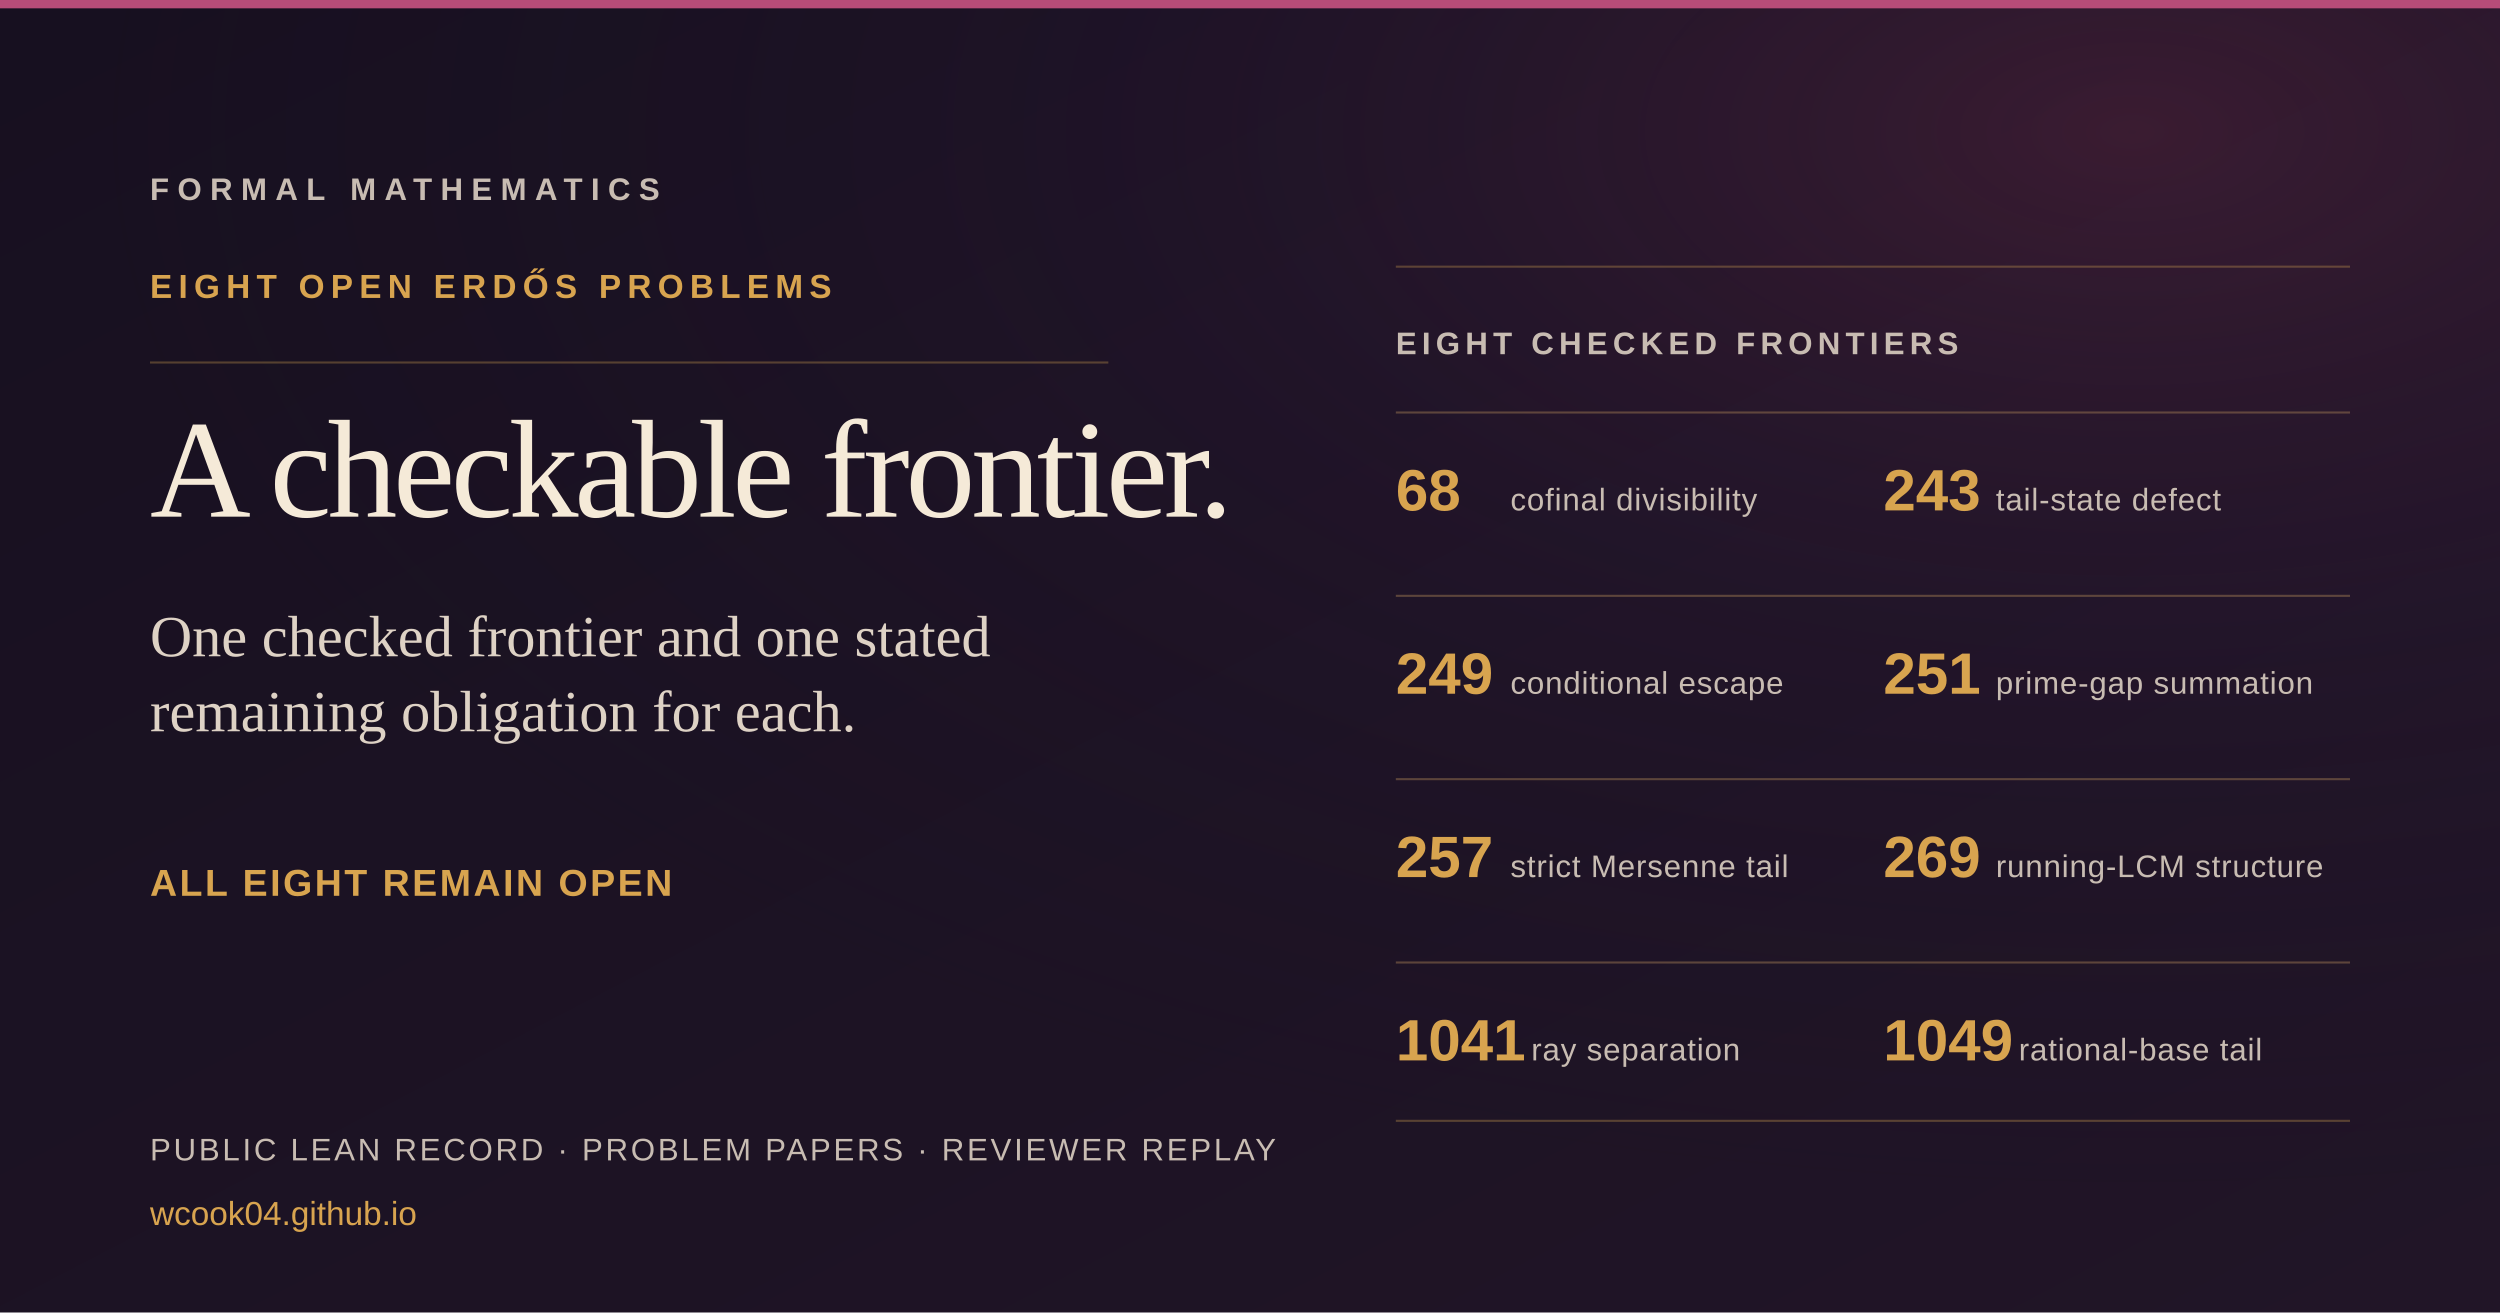
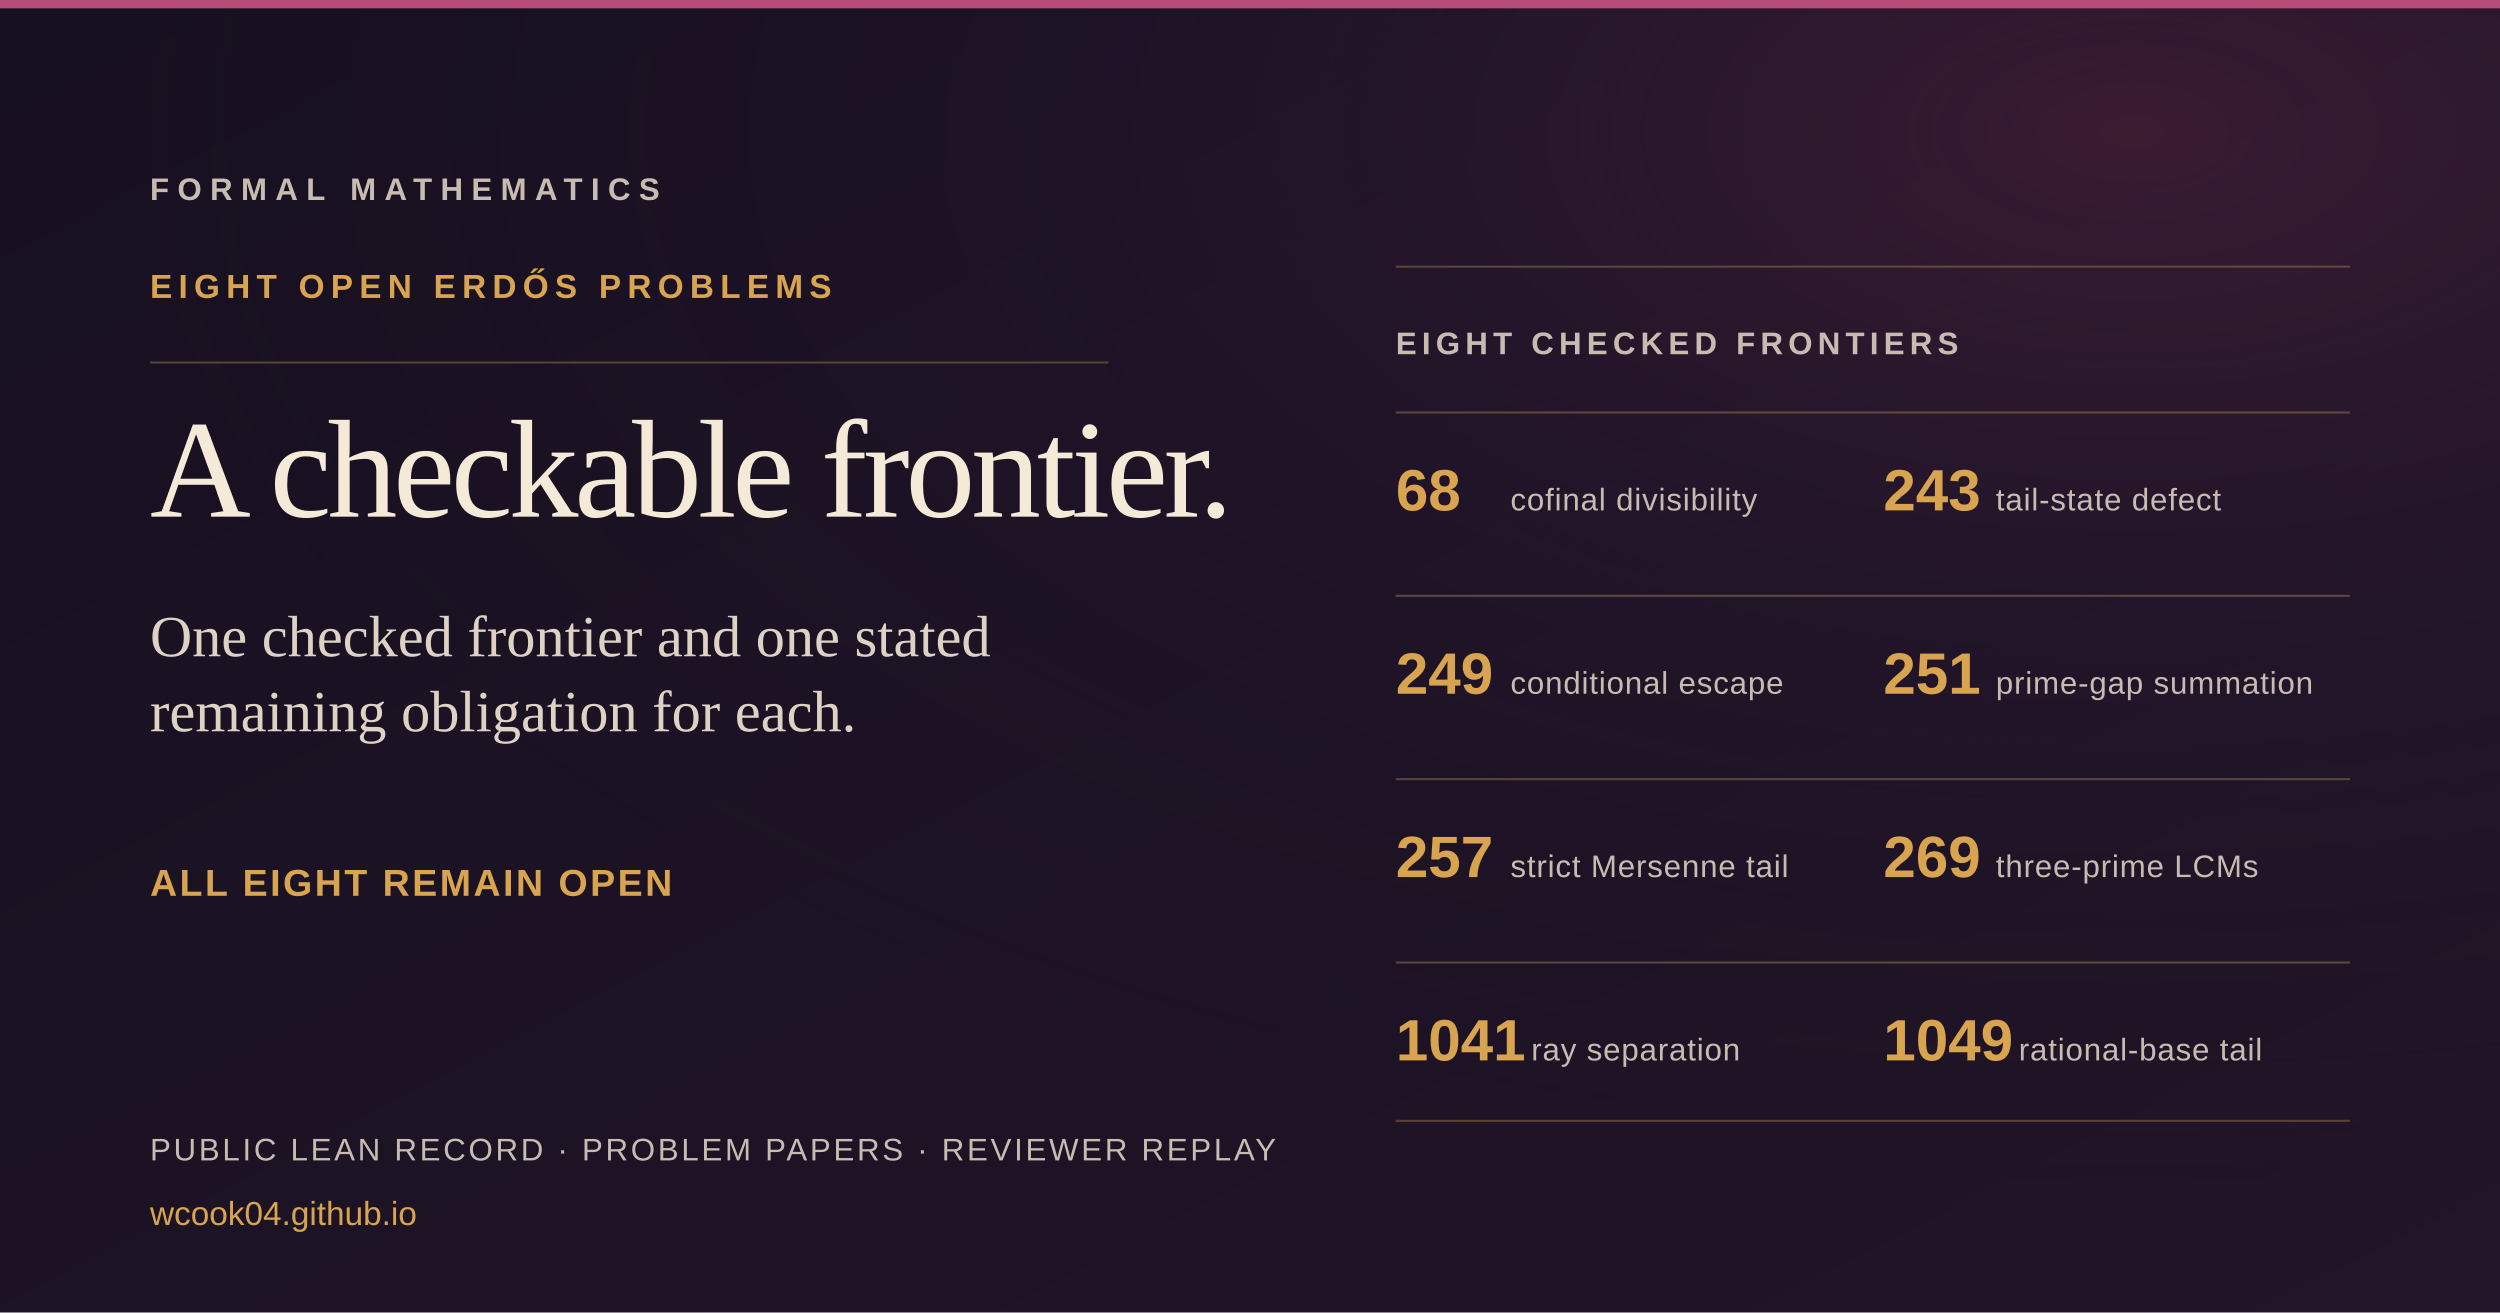
<svg xmlns="http://www.w3.org/2000/svg" width="1200" height="630" viewBox="0 0 1200 630" role="img" aria-labelledby="title description">
  <defs>
    <linearGradient id="wash" x1="0" y1="0" x2="1" y2="1">
      <stop offset="0" stop-color="#171020" />
      <stop offset="1" stop-color="#211527" />
    </linearGradient>
    <radialGradient id="ember" cx="85%" cy="10%" r="84%">
      <stop offset="0" stop-color="#742f4d" stop-opacity=".34" />
      <stop offset=".46" stop-color="#381d40" stop-opacity=".16" />
      <stop offset="1" stop-color="#171020" stop-opacity="0" />
    </radialGradient>
  </defs>
  <rect width="1200" height="630" fill="url(#wash)" />
  <rect width="1200" height="630" fill="url(#ember)" />
  <rect x="0" width="1200" height="4" fill="#b74c78" />
  <g fill="none" stroke="#d2a04f" stroke-opacity=".33" stroke-width="1">
    <path d="M72 174H532" />
    <path d="M670 128H1128" />
    <path d="M670 538H1128" />
  </g>
  <g font-family="Arial, Helvetica, sans-serif" fill="#c8bcb2">
    <text x="72" y="96" font-size="15" font-weight="700" letter-spacing="4">FORMAL MATHEMATICS</text>
    <text x="72" y="143" font-size="16" font-weight="700" letter-spacing="3" fill="#d8a44f">EIGHT OPEN ERDŐS PROBLEMS</text>
  </g>
  <g font-family="Georgia, 'Times New Roman', serif" fill="#f5ead8">
    <text x="72" y="248" font-size="67" letter-spacing="-2">A checkable frontier.</text>
    <text x="72" y="315" font-size="28" fill="#ded2c5">One checked frontier and one stated</text>
    <text x="72" y="351" font-size="28" fill="#ded2c5">remaining obligation for each.</text>
  </g>
  <text x="72" y="430" font-family="Arial, Helvetica, sans-serif" font-size="18" font-weight="700" letter-spacing="1.2" fill="#d8a44f">ALL EIGHT REMAIN OPEN</text>
  <g transform="translate(670 170)" font-family="Arial, Helvetica, sans-serif">
    <text x="0" y="0" font-size="15" font-weight="700" letter-spacing="2.5" fill="#c8bcb2">EIGHT CHECKED FRONTIERS</text>
    <g fill="none" stroke="#9b7750" stroke-opacity=".5" stroke-width="1">
      <path d="M0 28H458" />
      <path d="M0 116H458" />
      <path d="M0 204H458" />
      <path d="M0 292H458" />
    </g>
    <g fill="#d8a44f" font-size="28" font-weight="700">
      <text x="0" y="75">68</text>
      <text x="234" y="75">243</text>
      <text x="0" y="163">249</text>
      <text x="234" y="163">251</text>
      <text x="0" y="251">257</text>
      <text x="234" y="251">269</text>
      <text x="0" y="339">1041</text>
      <text x="234" y="339">1049</text>
    </g>
    <g fill="#c8bcb2" font-size="15" letter-spacing=".4">
      <text x="55" y="75">cofinal divisibility</text>
      <text x="288" y="75">tail-state defect</text>
      <text x="55" y="163">conditional escape</text>
      <text x="288" y="163">prime-gap summation</text>
      <text x="55" y="251">strict Mersenne tail</text>
-       <text x="288" y="251">running-LCM structure</text>
+       <text x="288" y="251">three-prime LCMs</text>
      <text x="65" y="339">ray separation</text>
      <text x="299" y="339">rational-base tail</text>
    </g>
  </g>
  <g font-family="Arial, Helvetica, sans-serif" fill="#c8bcb2">
    <text x="72" y="557" font-size="15" letter-spacing="1.3">PUBLIC LEAN RECORD · PROBLEM PAPERS · REVIEWER REPLAY</text>
    <text x="72" y="588" font-size="16" fill="#d8a44f">wcook04.github.io</text>
  </g>
</svg>
